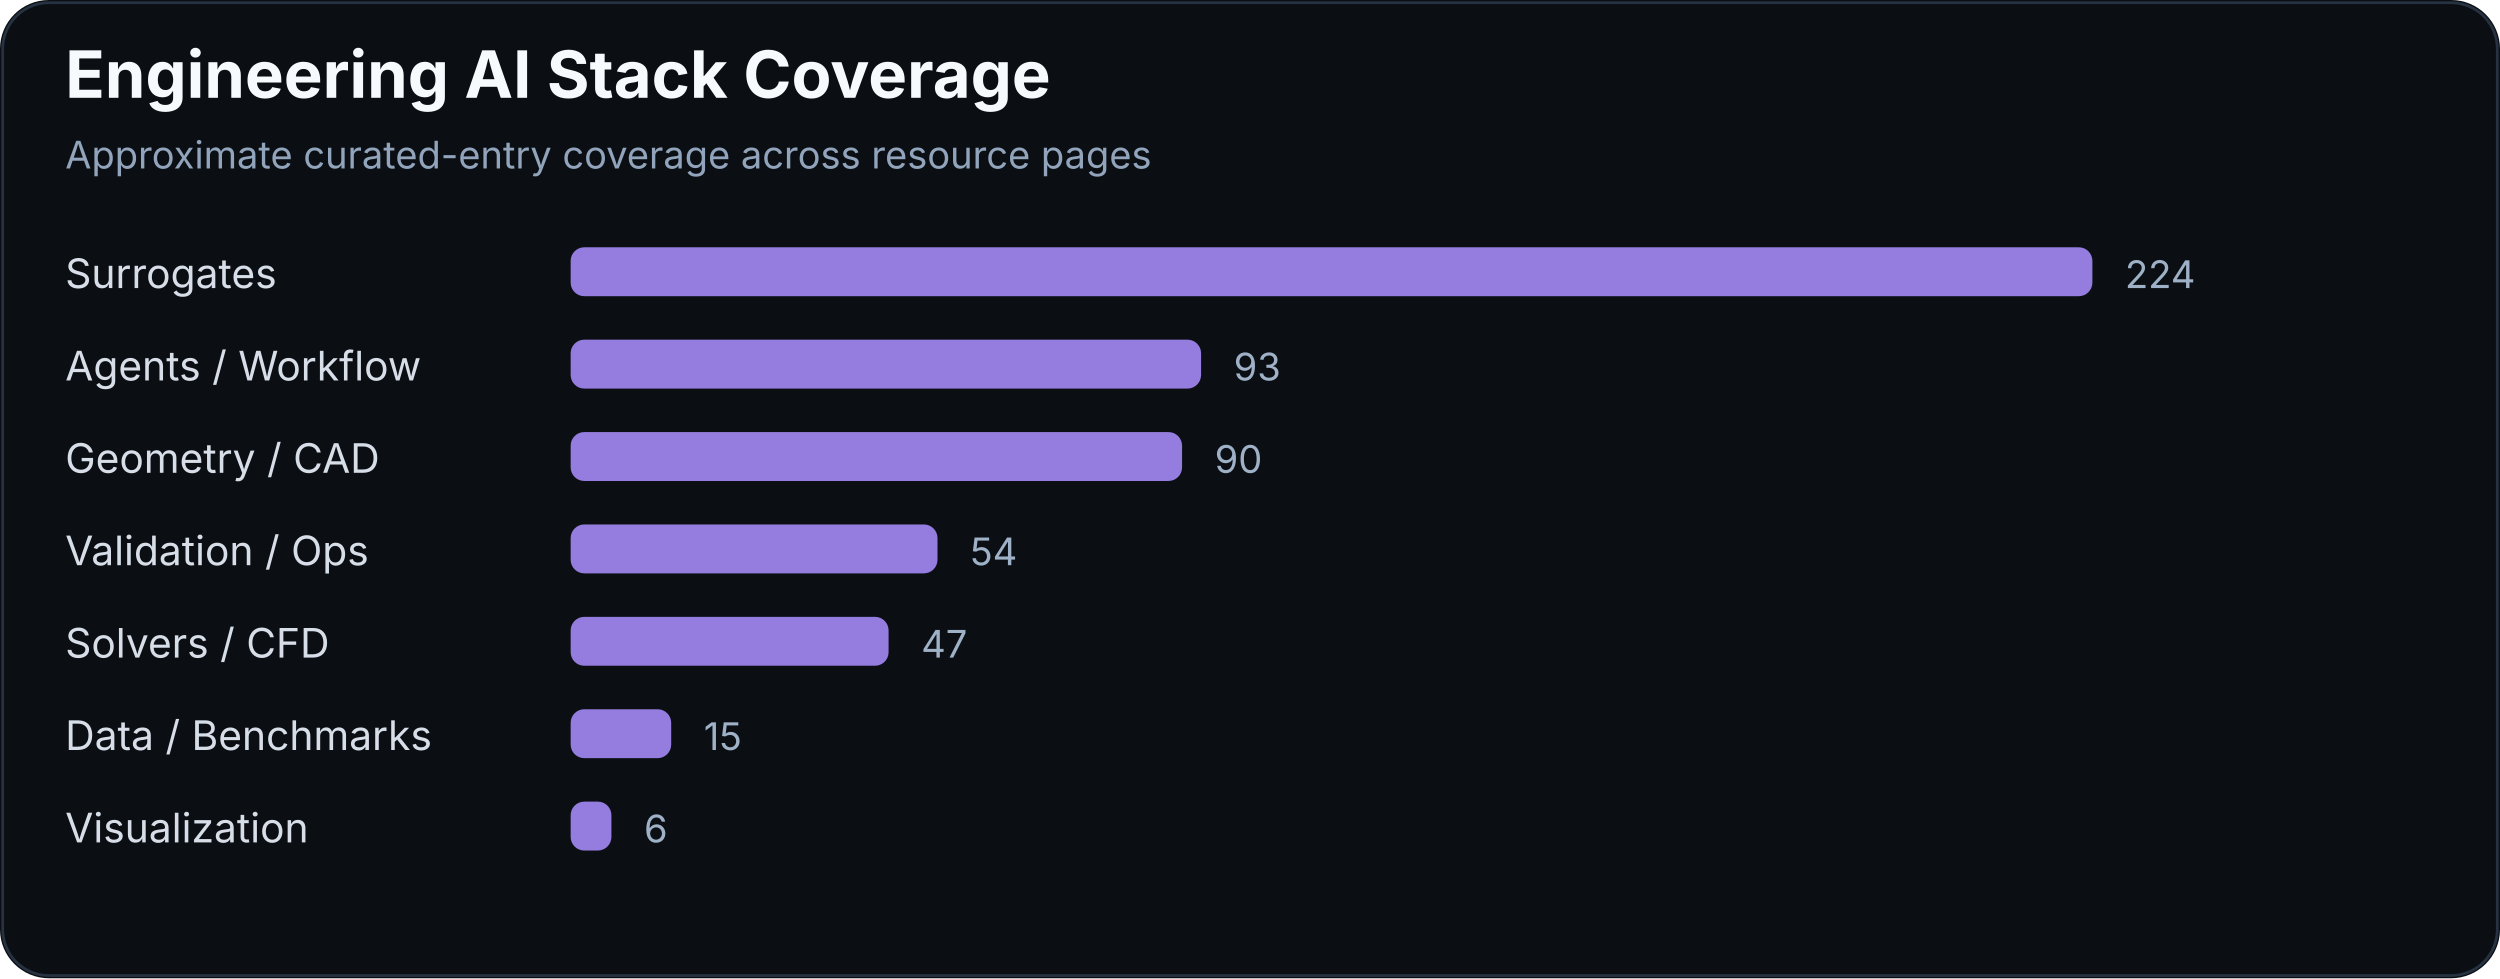
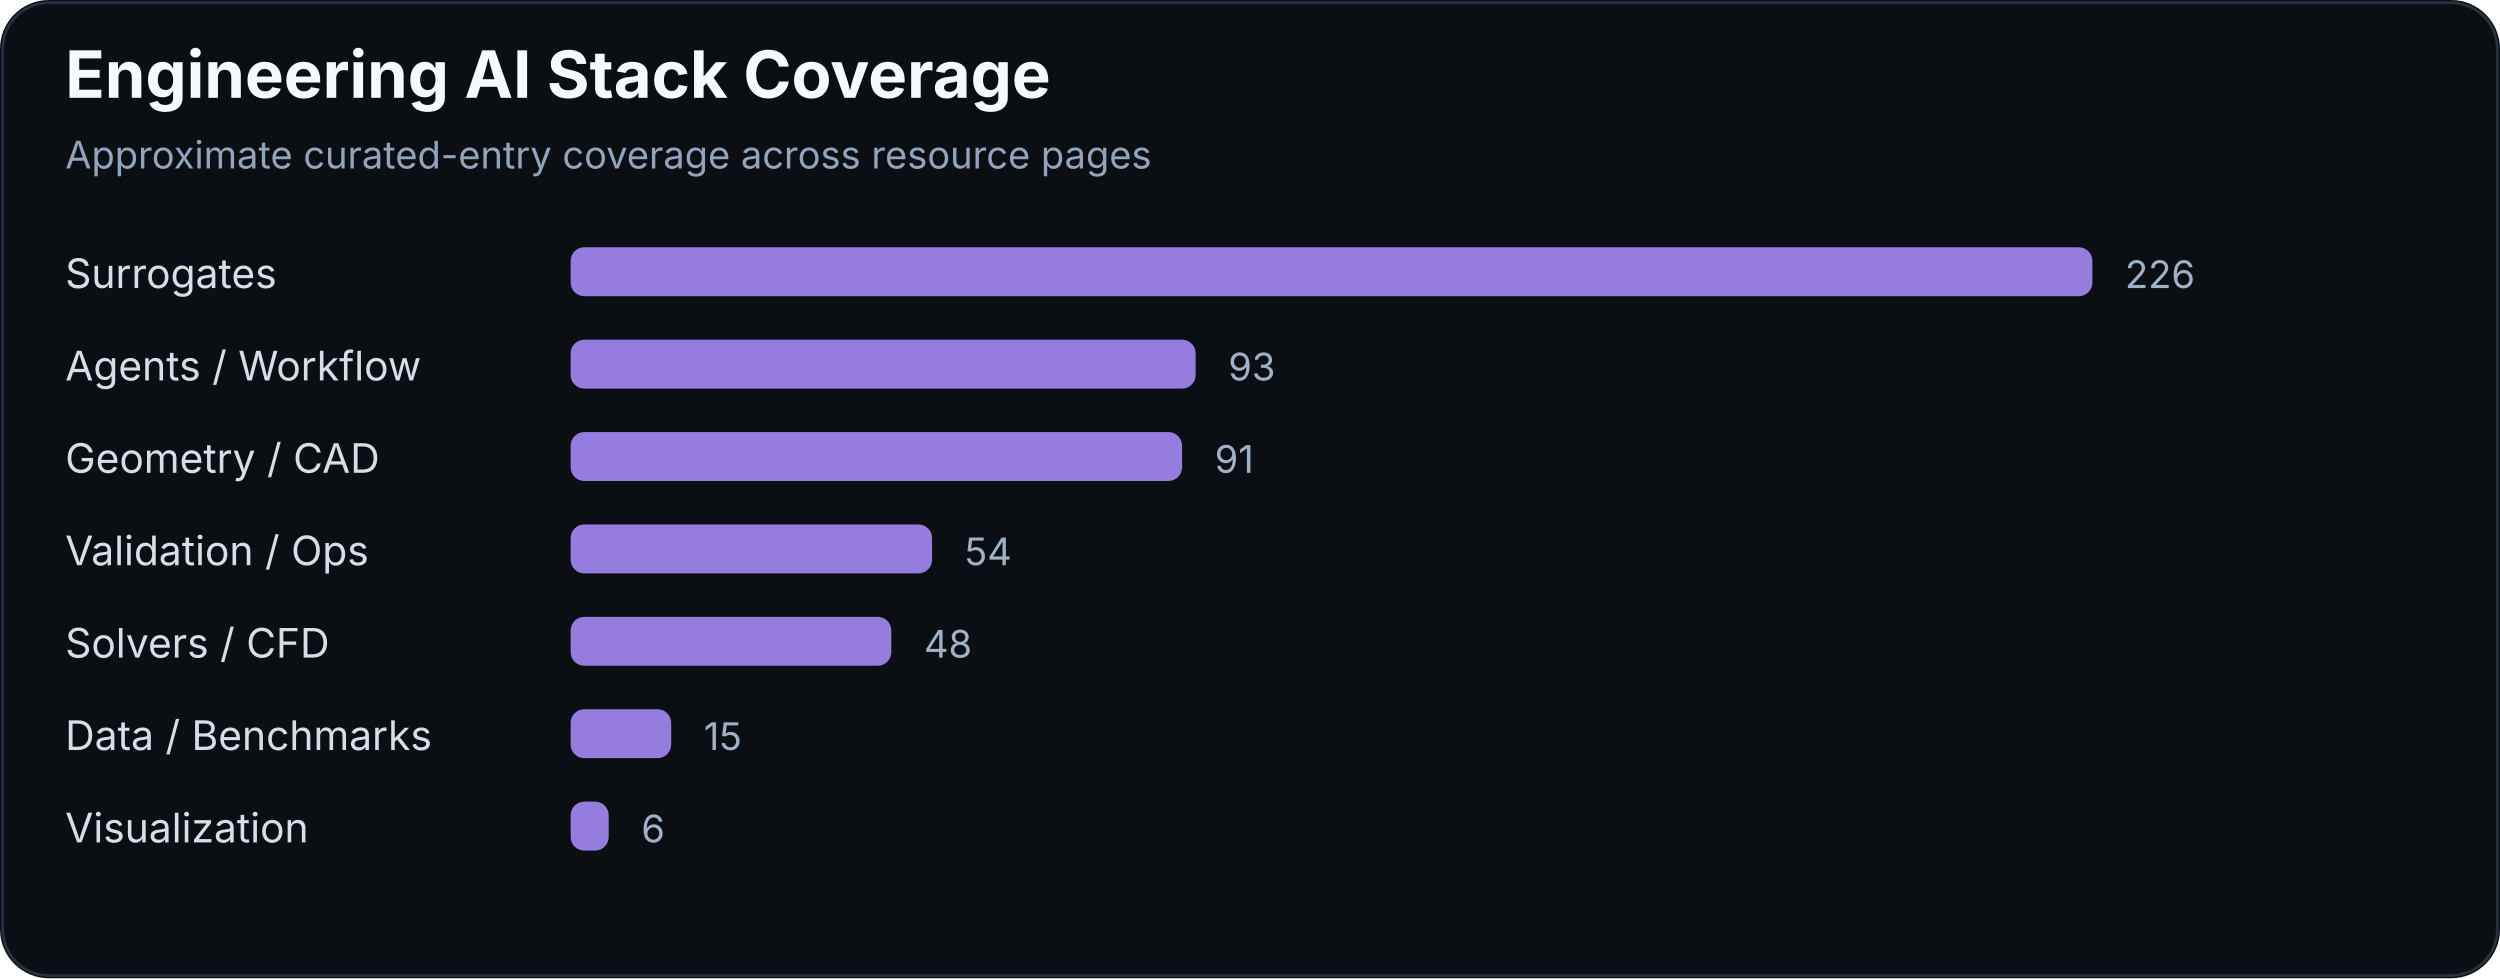
<svg xmlns="http://www.w3.org/2000/svg" width="920" height="360" viewBox="0 0 920 360">
  <rect width="100%" height="100%" rx="18" fill="#0b0f14" />
  <rect x="1" y="1" width="918" height="358" rx="17" fill="none" stroke="#263241" />
  <text x="24" y="36" font-size="24" font-family="Inter, ui-sans-serif, system-ui, -apple-system, Segoe UI, sans-serif" font-weight="700" fill="#f7fafc">Engineering AI Stack Coverage</text>
  <text x="24" y="62" font-size="14" font-family="Inter, ui-sans-serif, system-ui, -apple-system, Segoe UI, sans-serif" fill="#91a4bb">Approximate curated-entry coverage across resource pages</text>
  <g font-family="Inter, ui-sans-serif, system-ui, -apple-system, Segoe UI, sans-serif">
    <text x="24" y="106" font-size="15" fill="#d7dee8">Surrogates</text>
    <rect x="210" y="91" width="560" height="18" rx="5" fill="#a78bfa" opacity="0.88" />
-     <text x="782" y="106" font-size="14" fill="#9fb1c7">224</text>
+     <text x="782" y="106" font-size="14" fill="#9fb1c7">226</text>
    <text x="24" y="140" font-size="15" fill="#d7dee8">Agents / Workflow</text>
-     <rect x="210" y="125" width="232" height="18" rx="5" fill="#a78bfa" opacity="0.88" />
-     <text x="454" y="140" font-size="14" fill="#9fb1c7">93</text>
+     <rect x="210" y="125" width="230" height="18" rx="5" fill="#a78bfa" opacity="0.88" />
+     <text x="452" y="140" font-size="14" fill="#9fb1c7">93</text>
    <text x="24" y="174" font-size="15" fill="#d7dee8">Geometry / CAD</text>
    <rect x="210" y="159" width="225" height="18" rx="5" fill="#a78bfa" opacity="0.88" />
-     <text x="447" y="174" font-size="14" fill="#9fb1c7">90</text>
+     <text x="447" y="174" font-size="14" fill="#9fb1c7">91</text>
    <text x="24" y="208" font-size="15" fill="#d7dee8">Validation / Ops</text>
-     <rect x="210" y="193" width="135" height="18" rx="5" fill="#a78bfa" opacity="0.88" />
-     <text x="357" y="208" font-size="14" fill="#9fb1c7">54</text>
+     <rect x="210" y="193" width="133" height="18" rx="5" fill="#a78bfa" opacity="0.88" />
+     <text x="355" y="208" font-size="14" fill="#9fb1c7">54</text>
    <text x="24" y="242" font-size="15" fill="#d7dee8">Solvers / CFD</text>
-     <rect x="210" y="227" width="117" height="18" rx="5" fill="#a78bfa" opacity="0.88" />
-     <text x="339" y="242" font-size="14" fill="#9fb1c7">47</text>
+     <rect x="210" y="227" width="118" height="18" rx="5" fill="#a78bfa" opacity="0.88" />
+     <text x="340" y="242" font-size="14" fill="#9fb1c7">48</text>
    <text x="24" y="276" font-size="15" fill="#d7dee8">Data / Benchmarks</text>
    <rect x="210" y="261" width="37" height="18" rx="5" fill="#a78bfa" opacity="0.88" />
    <text x="259" y="276" font-size="14" fill="#9fb1c7">15</text>
    <text x="24" y="310" font-size="15" fill="#d7dee8">Visualization</text>
-     <rect x="210" y="295" width="15" height="18" rx="5" fill="#a78bfa" opacity="0.88" />
-     <text x="237" y="310" font-size="14" fill="#9fb1c7">6</text>
+     <rect x="210" y="295" width="14" height="18" rx="5" fill="#a78bfa" opacity="0.88" />
+     <text x="236" y="310" font-size="14" fill="#9fb1c7">6</text>
  </g>
</svg>
